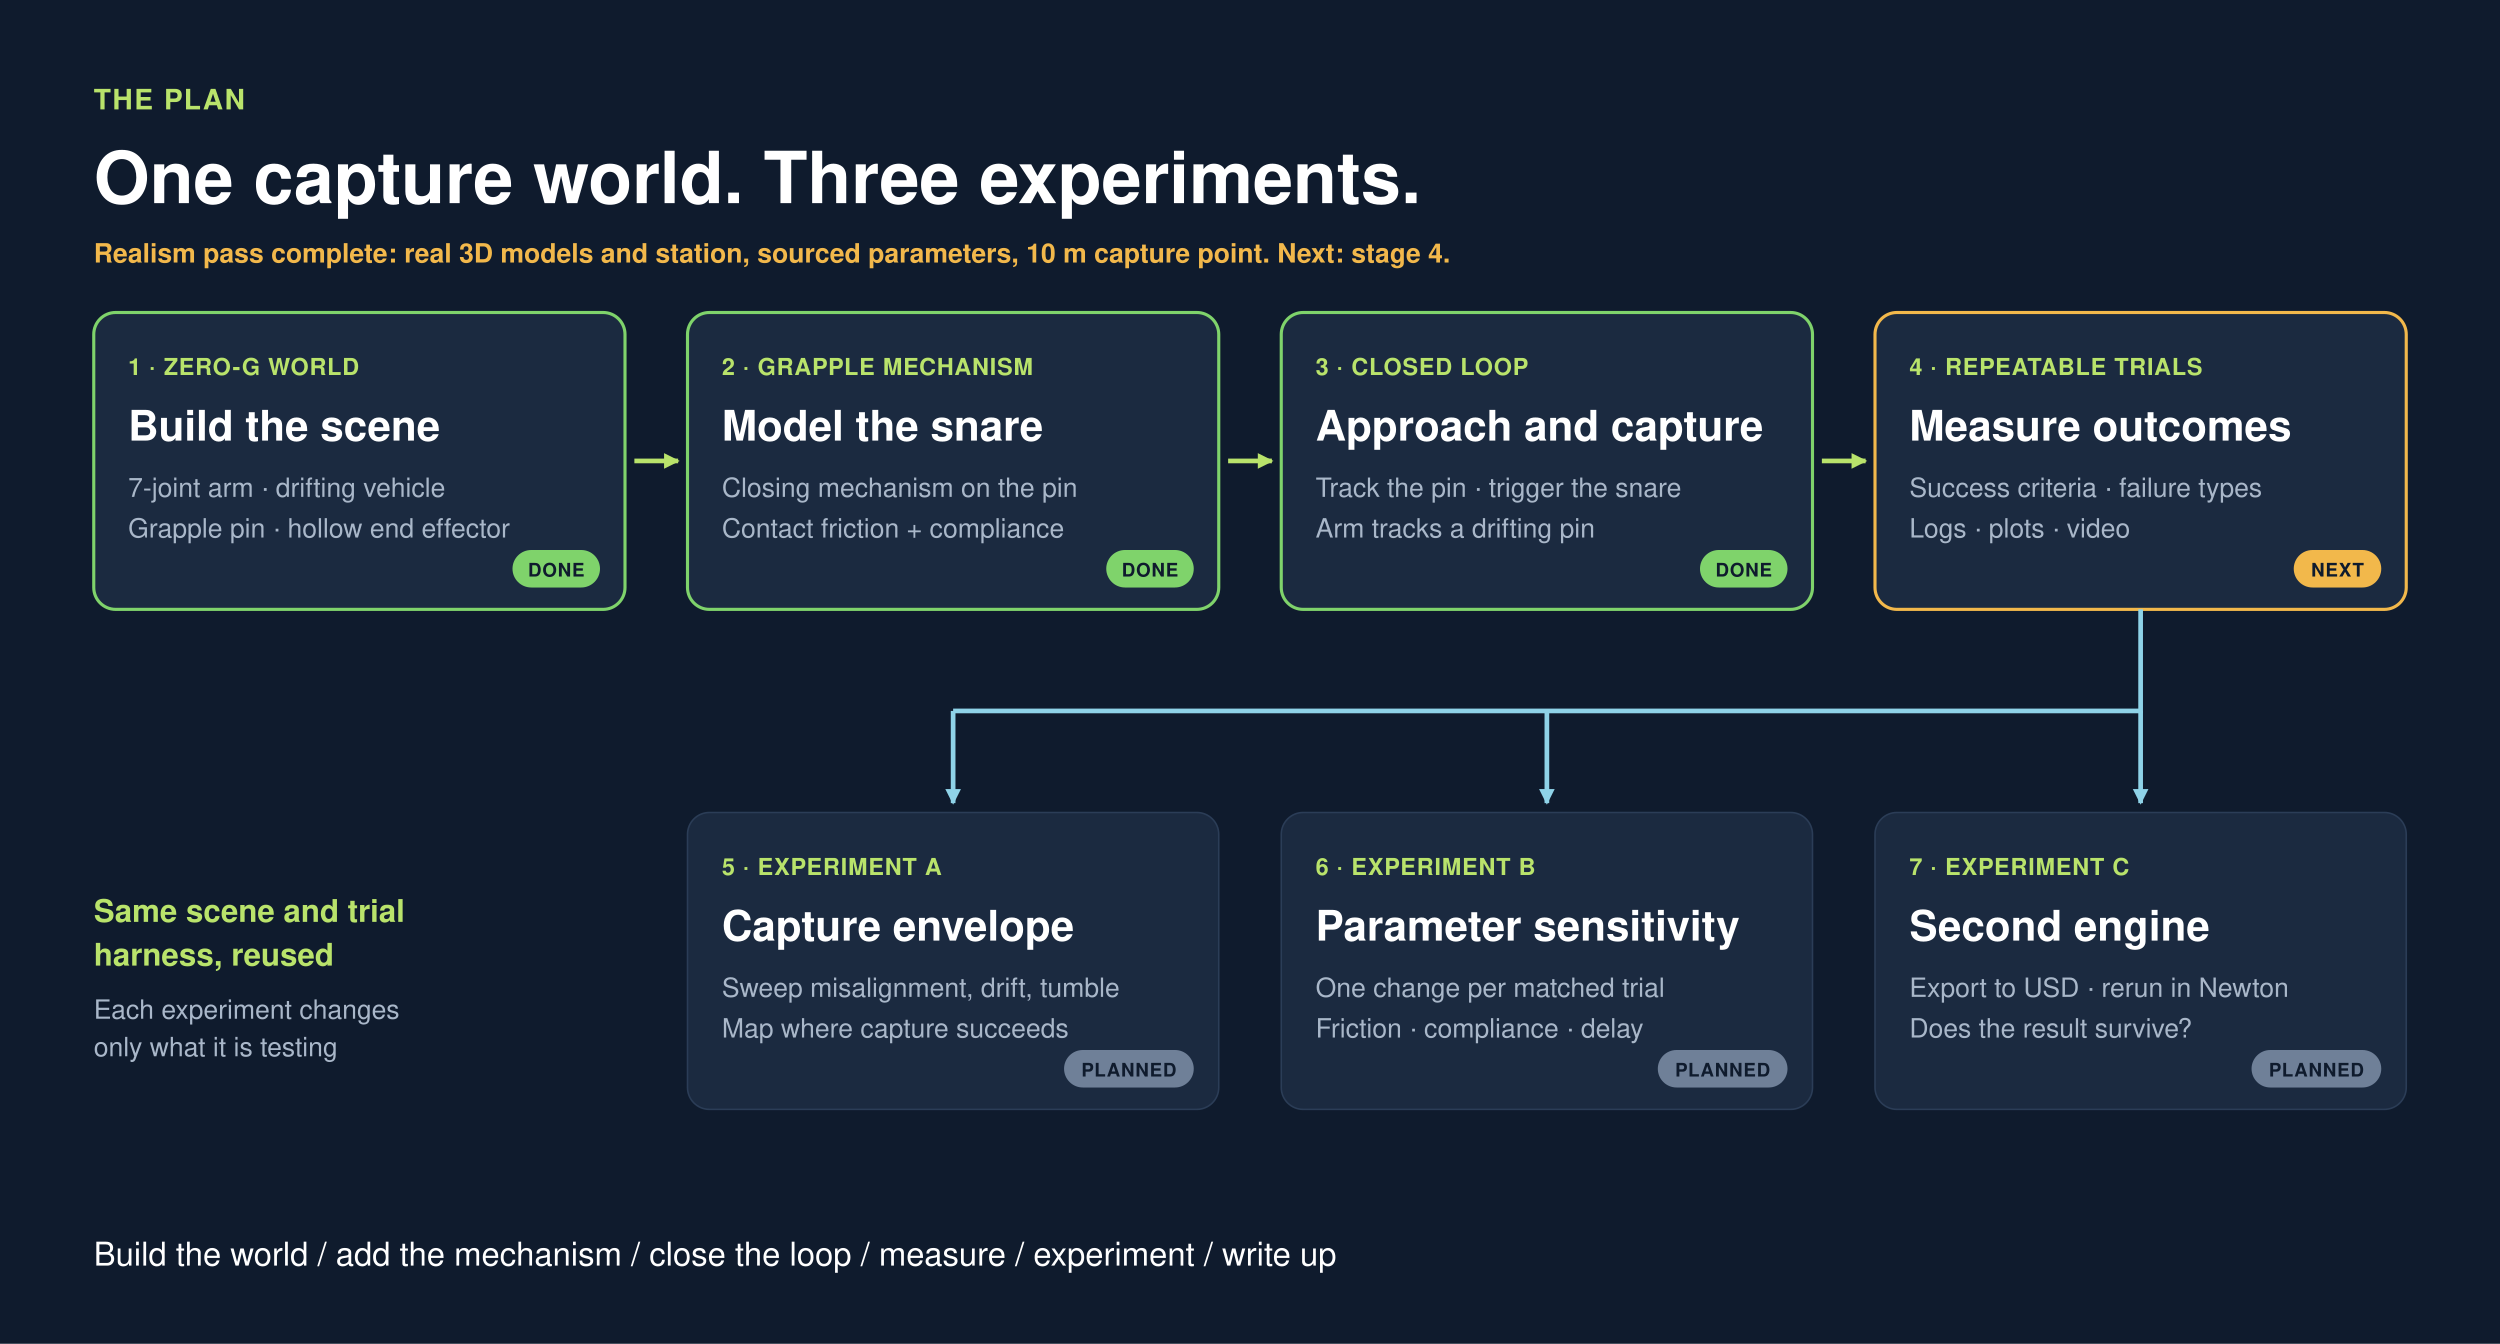
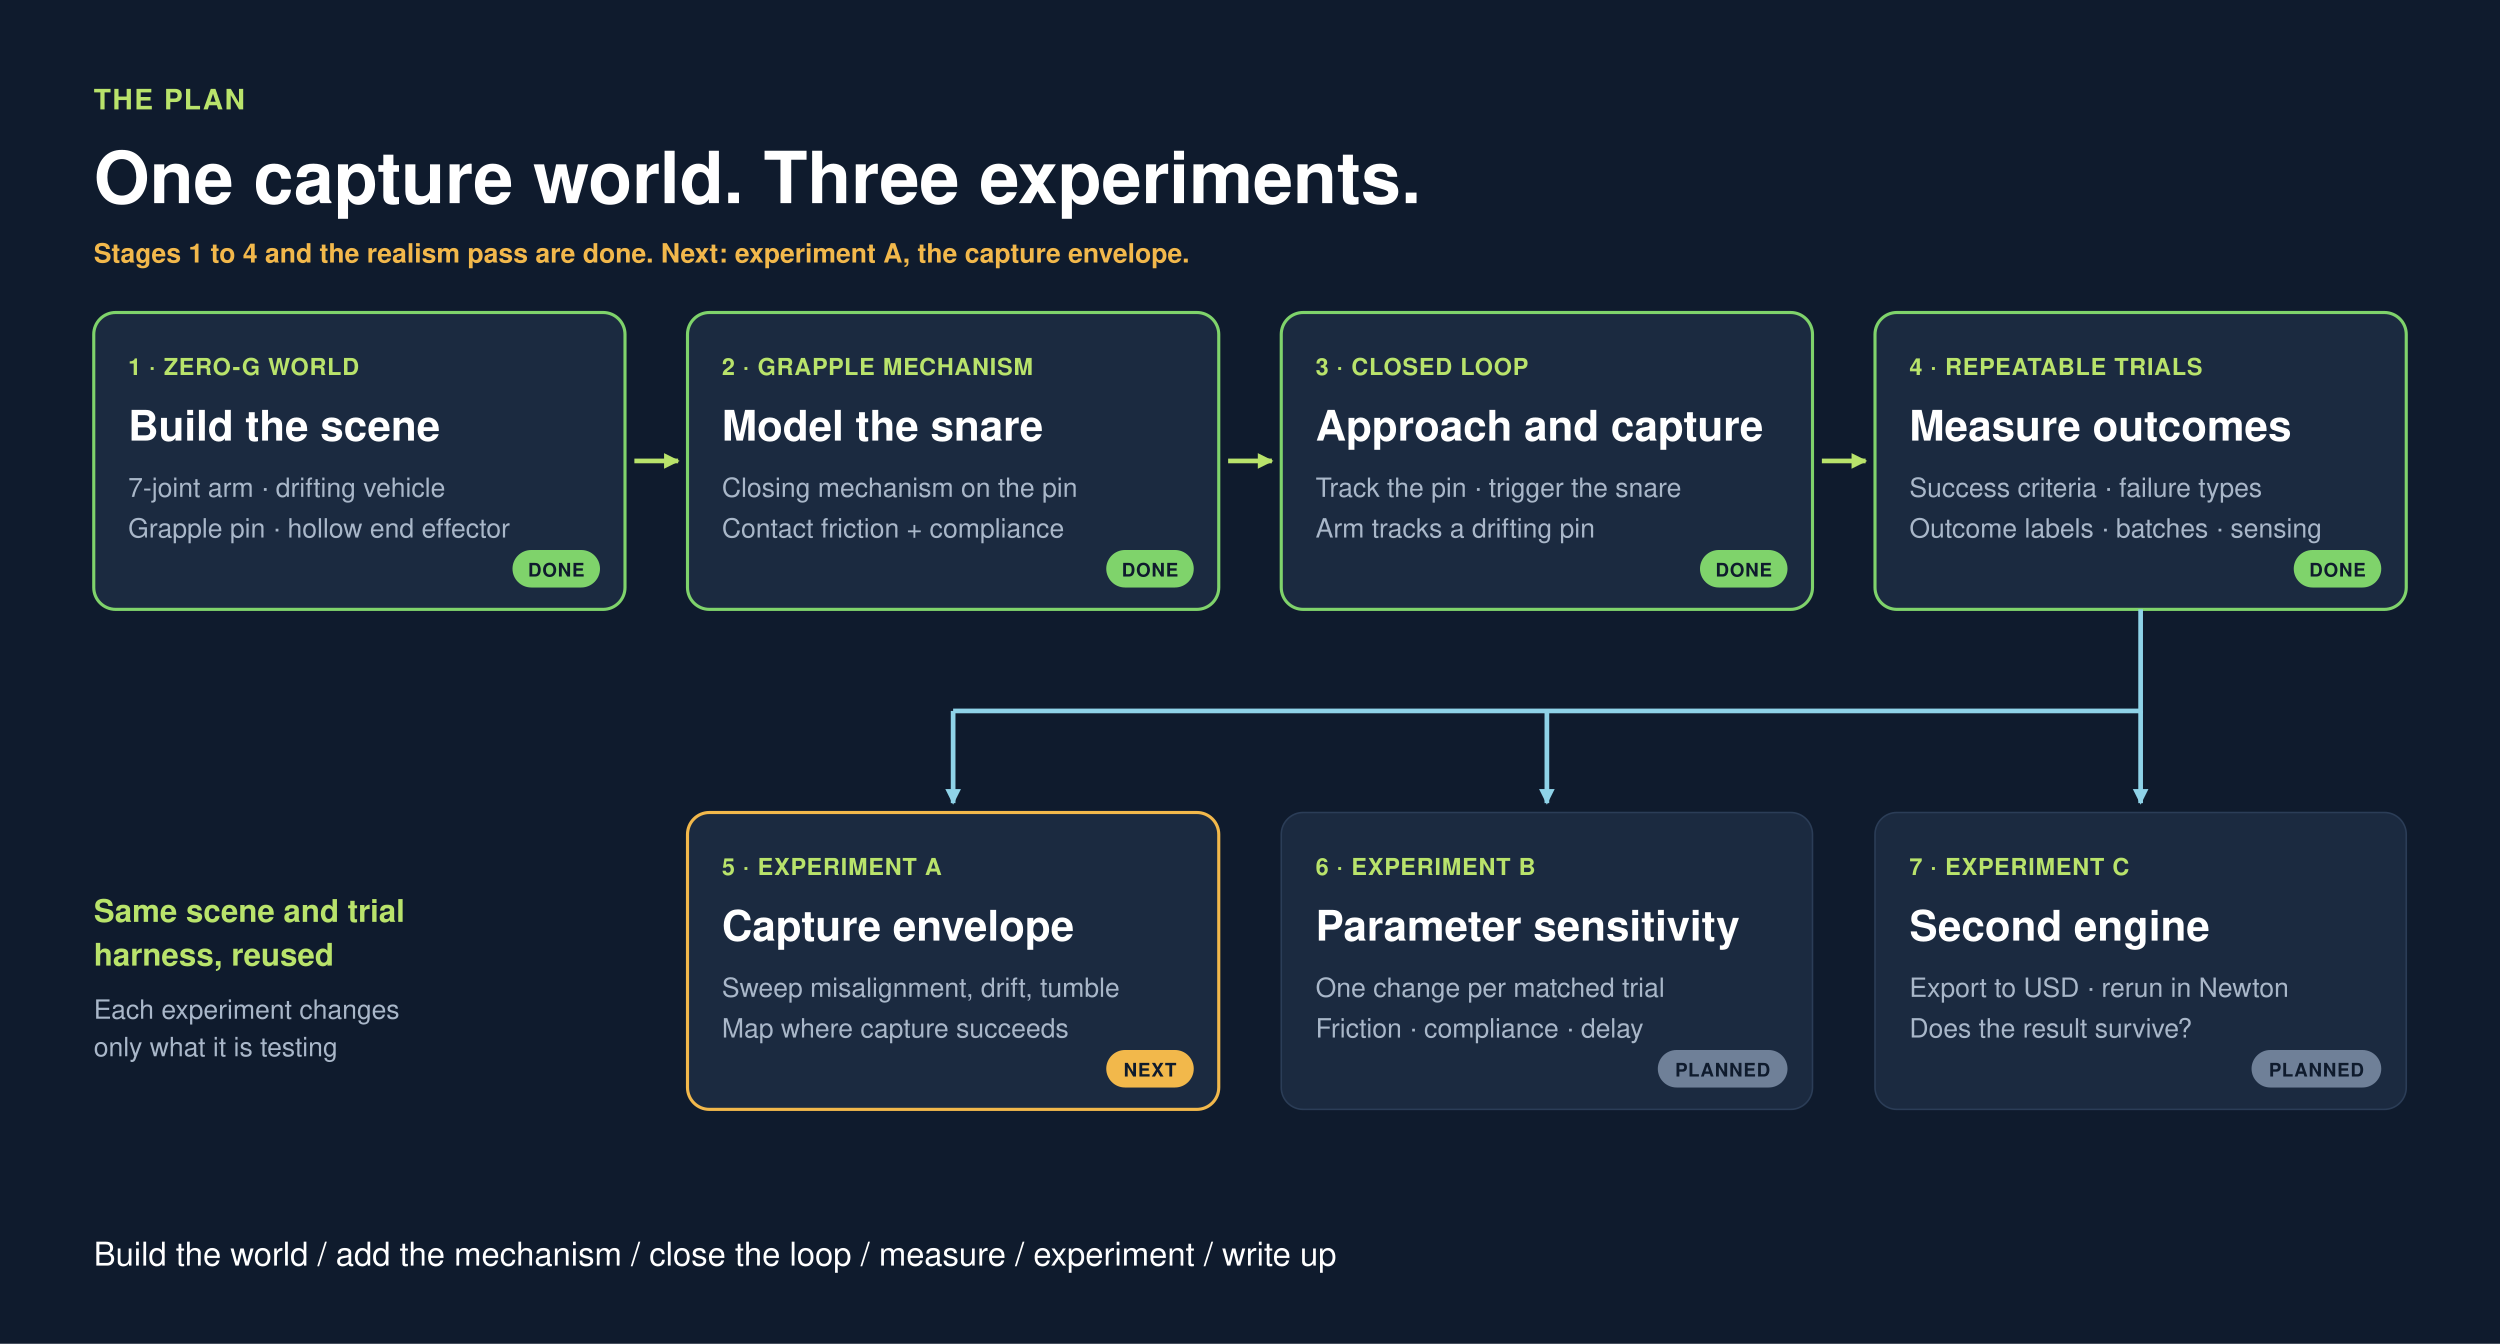
<svg xmlns="http://www.w3.org/2000/svg" viewBox="0 0 1600 860" font-family="-apple-system, 'Helvetica Neue', Helvetica, Arial, sans-serif">
  <defs>
    <marker id="a" markerUnits="userSpaceOnUse" markerWidth="14" markerHeight="14" refX="9" refY="5" orient="auto">
      <path d="M0,0 L10,5 L0,10 z" fill="#b9e36b" />
    </marker>
    <marker id="b" markerUnits="userSpaceOnUse" markerWidth="14" markerHeight="14" refX="9" refY="5" orient="auto">
      <path d="M0,0 L10,5 L0,10 z" fill="#8fd3e8" />
    </marker>
  </defs>
  <rect width="1600" height="860" fill="#0f1b2d" />
  <text x="60" y="70" fill="#b9e36b" font-size="18" font-weight="700" letter-spacing="1">THE PLAN</text>
  <text x="60" y="130" fill="#ffffff" font-size="46" font-weight="700">One capture world. Three experiments.</text>
-   <text x="60" y="168" fill="#f2b84b" font-size="17" font-weight="600">Realism pass complete: real 3D models and station, sourced parameters, 10 m capture point.  Next: stage 4.</text>
+   <text x="60" y="168" fill="#f2b84b" font-size="17" font-weight="600">Stages 1 to 4 and the realism pass are done.  Next: experiment A, the capture envelope.</text>
  <rect x="60" y="200" width="340" height="190" rx="14" fill="#1b2a40" stroke="#7fd36b" stroke-width="2" />
  <text x="82" y="240" fill="#b9e36b" font-size="15" font-weight="700" letter-spacing="0.5">1 · ZERO-G WORLD</text>
  <text x="82" y="282" fill="#ffffff" font-size="27" font-weight="700">Build the scene</text>
  <text x="82" y="318" fill="#a9b7c9" font-size="17">7-joint arm · drifting vehicle</text>
  <text x="82" y="344" fill="#a9b7c9" font-size="17">Grapple pin · hollow end effector</text>
  <rect x="328" y="352" width="56" height="24" rx="12" fill="#7fd36b" />
  <text x="356.0" y="369" fill="#0f1b2d" font-size="12" font-weight="700" text-anchor="middle" letter-spacing="0.5">DONE</text>
  <line x1="406" y1="295.0" x2="434" y2="295.0" stroke="#b9e36b" stroke-width="3" marker-end="url(#a)" />
  <rect x="440" y="200" width="340" height="190" rx="14" fill="#1b2a40" stroke="#7fd36b" stroke-width="2" />
  <text x="462" y="240" fill="#b9e36b" font-size="15" font-weight="700" letter-spacing="0.5">2 · GRAPPLE MECHANISM</text>
  <text x="462" y="282" fill="#ffffff" font-size="27" font-weight="700">Model the snare</text>
  <text x="462" y="318" fill="#a9b7c9" font-size="17">Closing mechanism on the pin</text>
  <text x="462" y="344" fill="#a9b7c9" font-size="17">Contact friction + compliance</text>
  <rect x="708" y="352" width="56" height="24" rx="12" fill="#7fd36b" />
  <text x="736.0" y="369" fill="#0f1b2d" font-size="12" font-weight="700" text-anchor="middle" letter-spacing="0.5">DONE</text>
  <line x1="786" y1="295.0" x2="814" y2="295.0" stroke="#b9e36b" stroke-width="3" marker-end="url(#a)" />
  <rect x="820" y="200" width="340" height="190" rx="14" fill="#1b2a40" stroke="#7fd36b" stroke-width="2" />
  <text x="842" y="240" fill="#b9e36b" font-size="15" font-weight="700" letter-spacing="0.5">3 · CLOSED LOOP</text>
  <text x="842" y="282" fill="#ffffff" font-size="27" font-weight="700">Approach and capture</text>
  <text x="842" y="318" fill="#a9b7c9" font-size="17">Track the pin · trigger the snare</text>
  <text x="842" y="344" fill="#a9b7c9" font-size="17">Arm tracks a drifting pin</text>
  <rect x="1088" y="352" width="56" height="24" rx="12" fill="#7fd36b" />
  <text x="1116.0" y="369" fill="#0f1b2d" font-size="12" font-weight="700" text-anchor="middle" letter-spacing="0.5">DONE</text>
  <line x1="1166" y1="295.0" x2="1194" y2="295.0" stroke="#b9e36b" stroke-width="3" marker-end="url(#a)" />
-   <rect x="1200" y="200" width="340" height="190" rx="14" fill="#1b2a40" stroke="#f2b84b" stroke-width="2" />
+   <rect x="1200" y="200" width="340" height="190" rx="14" fill="#1b2a40" stroke="#7fd36b" stroke-width="2" />
  <text x="1222" y="240" fill="#b9e36b" font-size="15" font-weight="700" letter-spacing="0.5">4 · REPEATABLE TRIALS</text>
  <text x="1222" y="282" fill="#ffffff" font-size="27" font-weight="700">Measure outcomes</text>
  <text x="1222" y="318" fill="#a9b7c9" font-size="17">Success criteria · failure types</text>
-   <text x="1222" y="344" fill="#a9b7c9" font-size="17">Logs · plots · video</text>
-   <rect x="1468" y="352" width="56" height="24" rx="12" fill="#f2b84b" />
-   <text x="1496.0" y="369" fill="#0f1b2d" font-size="12" font-weight="700" text-anchor="middle" letter-spacing="0.5">NEXT</text>
+   <text x="1222" y="344" fill="#a9b7c9" font-size="17">Outcome labels · batches · sensing</text>
+   <rect x="1468" y="352" width="56" height="24" rx="12" fill="#7fd36b" />
+   <text x="1496.0" y="369" fill="#0f1b2d" font-size="12" font-weight="700" text-anchor="middle" letter-spacing="0.5">DONE</text>
  <path d="M1370,390 V455 H610" fill="none" stroke="#8fd3e8" stroke-width="3" />
  <line x1="610" y1="455" x2="610" y2="514" stroke="#8fd3e8" stroke-width="3" marker-end="url(#b)" />
  <line x1="990" y1="455" x2="990" y2="514" stroke="#8fd3e8" stroke-width="3" marker-end="url(#b)" />
  <line x1="1370" y1="455" x2="1370" y2="514" stroke="#8fd3e8" stroke-width="3" marker-end="url(#b)" />
-   <rect x="440" y="520" width="340" height="190" rx="14" fill="#1b2a40" stroke="#2b3d57" stroke-width="1" />
+   <rect x="440" y="520" width="340" height="190" rx="14" fill="#1b2a40" stroke="#f2b84b" stroke-width="2" />
  <text x="462" y="560" fill="#b9e36b" font-size="15" font-weight="700" letter-spacing="0.5">5 · EXPERIMENT A</text>
  <text x="462" y="602" fill="#ffffff" font-size="27" font-weight="700">Capture envelope</text>
  <text x="462" y="638" fill="#a9b7c9" font-size="17">Sweep misalignment, drift, tumble</text>
  <text x="462" y="664" fill="#a9b7c9" font-size="17">Map where capture succeeds</text>
-   <rect x="681" y="672" width="83" height="24" rx="12" fill="#6f8098" />
-   <text x="722.5" y="689" fill="#0f1b2d" font-size="12" font-weight="700" text-anchor="middle" letter-spacing="0.5">PLANNED</text>
+   <rect x="708" y="672" width="56" height="24" rx="12" fill="#f2b84b" />
+   <text x="736.0" y="689" fill="#0f1b2d" font-size="12" font-weight="700" text-anchor="middle" letter-spacing="0.5">NEXT</text>
  <rect x="820" y="520" width="340" height="190" rx="14" fill="#1b2a40" stroke="#2b3d57" stroke-width="1" />
  <text x="842" y="560" fill="#b9e36b" font-size="15" font-weight="700" letter-spacing="0.5">6 · EXPERIMENT B</text>
  <text x="842" y="602" fill="#ffffff" font-size="27" font-weight="700">Parameter sensitivity</text>
  <text x="842" y="638" fill="#a9b7c9" font-size="17">One change per matched trial</text>
  <text x="842" y="664" fill="#a9b7c9" font-size="17">Friction · compliance · delay</text>
  <rect x="1061" y="672" width="83" height="24" rx="12" fill="#6f8098" />
  <text x="1102.5" y="689" fill="#0f1b2d" font-size="12" font-weight="700" text-anchor="middle" letter-spacing="0.5">PLANNED</text>
  <rect x="1200" y="520" width="340" height="190" rx="14" fill="#1b2a40" stroke="#2b3d57" stroke-width="1" />
  <text x="1222" y="560" fill="#b9e36b" font-size="15" font-weight="700" letter-spacing="0.5">7 · EXPERIMENT C</text>
  <text x="1222" y="602" fill="#ffffff" font-size="27" font-weight="700">Second engine</text>
  <text x="1222" y="638" fill="#a9b7c9" font-size="17">Export to USD · rerun in Newton</text>
  <text x="1222" y="664" fill="#a9b7c9" font-size="17">Does the result survive?</text>
  <rect x="1441" y="672" width="83" height="24" rx="12" fill="#6f8098" />
  <text x="1482.5" y="689" fill="#0f1b2d" font-size="12" font-weight="700" text-anchor="middle" letter-spacing="0.5">PLANNED</text>
  <text x="60" y="590" fill="#b9e36b" font-size="20" font-weight="600">Same scene and trial</text>
  <text x="60" y="618" fill="#b9e36b" font-size="20" font-weight="600">harness, reused</text>
  <text x="60" y="652" fill="#a9b7c9" font-size="17">Each experiment changes</text>
  <text x="60" y="676" fill="#a9b7c9" font-size="17">only what it is testing</text>
  <text x="60" y="810" fill="#ffffff" font-size="21">Build the world  /  add the mechanism  /  close the loop  /  measure  /  experiment  /  write up</text>
</svg>
